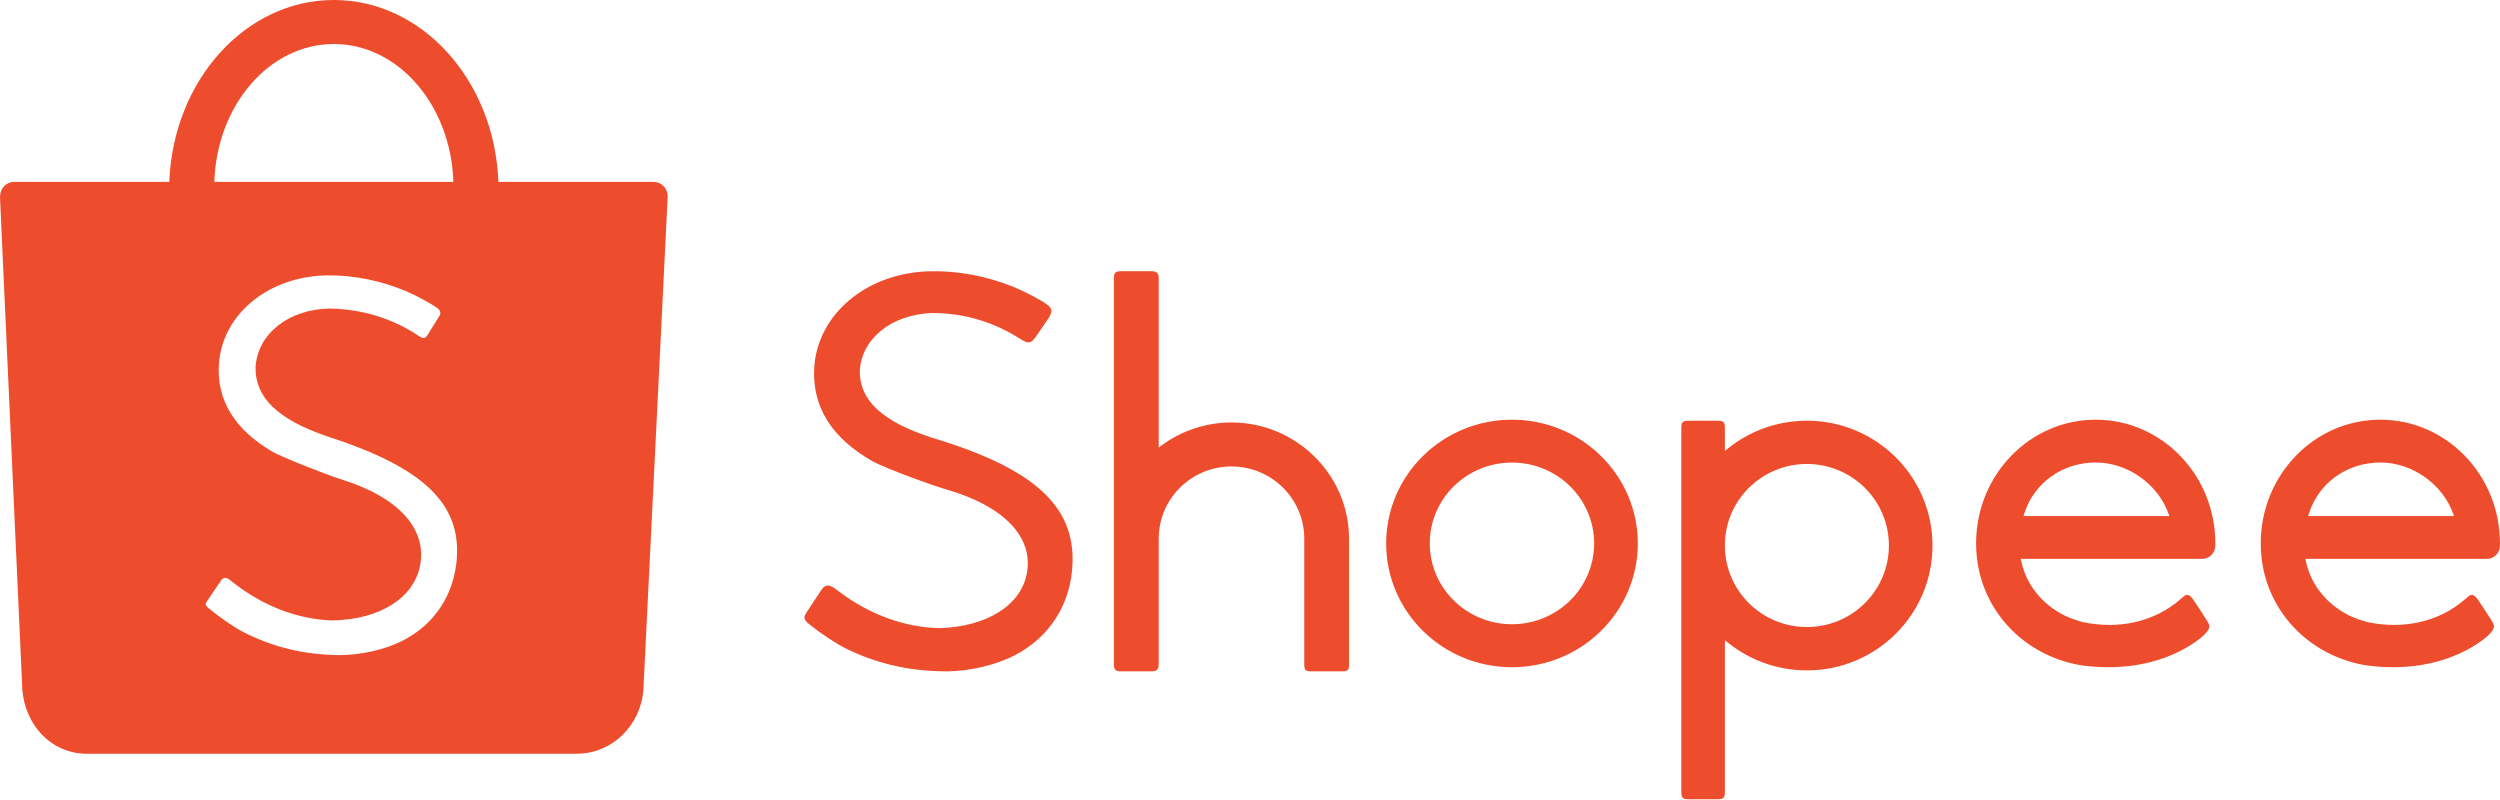
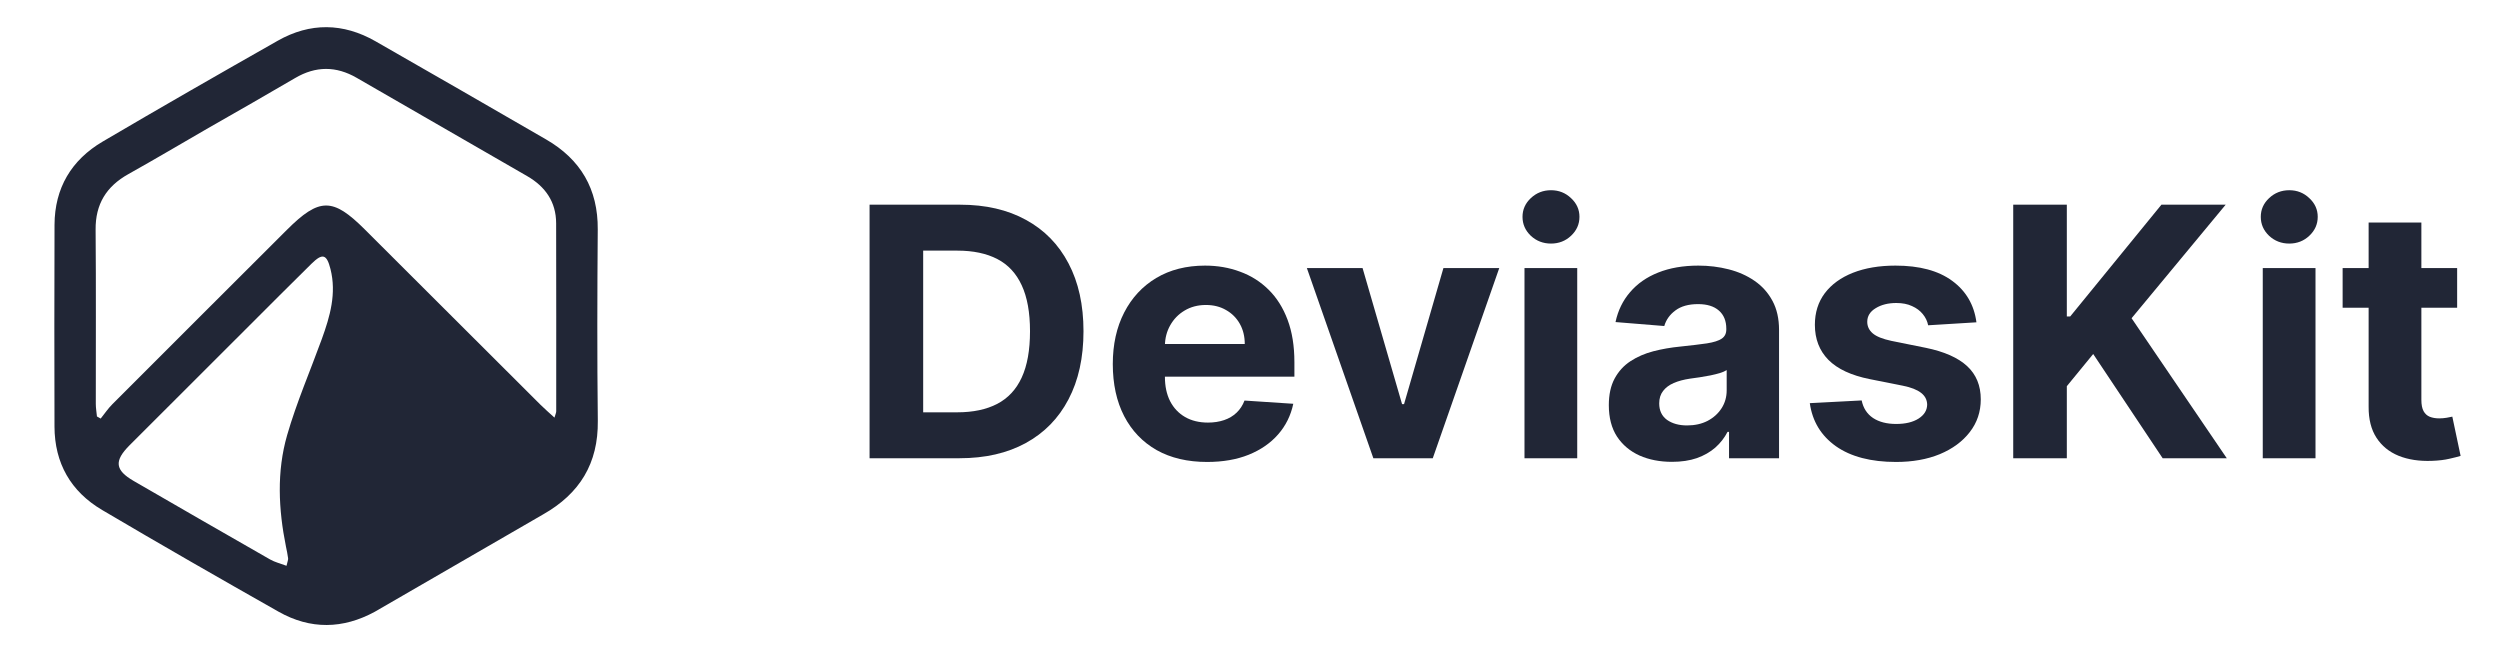
- <svg xmlns="http://www.w3.org/2000/svg" class="shopee-svg-icon _1ayx1Y XLYSy4 icon-shopee-logo" width="1000" height="319.701">
-   <g style="fill:#ee4d2d;fill-rule:evenodd">
-     <path d="M35.672 44.954c-.333 2.751-2 4.954-4.582 6.058-1.438.615-3.369.946-4.897.842-2.384-.091-4.624-.671-6.688-1.731-.738-.379-1.837-1.135-2.681-1.844-.214-.179-.239-.294-.098-.494.076-.115.217-.323.529-.779.452-.662.508-.745.559-.822.144-.222.379-.241.611-.059.024.019.024.019.043.033.038.029.038.029.128.099.091.071.144.112.166.129 2.227 1.744 4.82 2.75 7.438 2.85 3.642-.05 6.262-1.687 6.731-4.202.516-2.768-1.657-5.158-5.907-6.491-1.329-.417-4.69-1.762-5.309-2.125-2.909-1.707-4.27-3.943-4.076-6.705.296-3.828 3.85-6.684 8.341-6.703 2.008-.004 4.012.413 5.937 1.224.682.287 1.899.95 2.319 1.263.242.178.29.385.151.608-.077.13-.206.335-.475.763l-.003.005c-.355.564-.366.582-.448.714-.141.214-.306.234-.56.073-2.06-1.384-4.344-2.08-6.855-2.13-3.127.062-5.471 1.923-5.625 4.458-.041 2.29 1.676 3.961 5.386 5.236 7.53 2.42 10.411 5.256 9.869 9.729M26.373 5.427c4.902 0 8.898 4.652 9.085 10.476H17.288c.187-5.824 4.183-10.476 9.085-10.476M51.743 16.997c0-.605-.487-1.095-1.088-1.095H38.878c-.289-7.689-5.777-13.821-12.506-13.821-6.728 0-12.217 6.131-12.506 13.821l-11.794 0c-.591.011-1.067.497-1.067 1.095 0 .029.001.057.003.085h-.008l1.681 37.061c0.0.103.004.207.012.312.002.024.004.047.006.07l.004.078.004.004c.255 2.579 2.127 4.656 4.672 4.752l.006.006H44.796c.018 0.0.035 0.0.053 0.0.018 0 .035-0.0.053-0h.08l.002-.002c2.589-.071 4.687-2.177 4.908-4.788l.001-.001.002-.035c.002-.028.004-.055.006-.082.004-.066.007-.131.008-.196l1.834-37.208h-.001c.001-.019.002-.038.002-.057m124.722 24.155c.721-2.351 2.9-3.919 5.444-3.919 2.428 0 4.739 1.649 5.538 3.914l.055.156h-11.083zm13.503 3.406c.015.001.015.001.037.001.022-0.0.022-0.0.044-.001.531-.024.951-.477.951-1.027 0-.027-.001-.05-.003-.087 0-.007 0-.02 0-.064 0-5.193-4.071-9.401-9.091-9.401-5.02 0-9.091 4.208-9.091 9.401 0 .387.022.773.068 1.157l.003.02.014.101c.25 1.868 1.047 3.583 2.306 4.971-.001-.001.001.001.007.008 1.396 1.536 3.291 2.583 5.394 2.975l.028.005v-.003l.137.023c.07.012.144.024.243.039 2.767.333 5.221-.066 7.299-1.113.512-.258.972-.542 1.371-.843.128-.097.244-.19.343-.278.051-.045.092-.083.114-.105.469-.483.498-.654.215-1.095-.311-.496-.586-.918-.822-1.268-.082-.122-.154-.227-.214-.313-.033-.048-.033-.048-.054-.078-.008-.012-.008-.012-.014-.019l-.003-.004c-.256-.319-.432-.348-.716-.097-.03.027-.132.105-.15.125-1.999 1.775-4.73 2.347-7.456 1.776-.508-.136-.983-.309-1.42-.518-1.708-.857-2.918-2.383-3.268-4.149l-.028-.139zm-35.136-3.406c.721-2.351 2.9-3.919 5.444-3.919 2.428 0 4.739 1.649 5.538 3.914l.055.156h-11.083zm13.503 3.406c.015.001.015.001.037.001.022-0.0.022-0.0.044-.001.531-.024.951-.477.951-1.027 0-.027-.001-.05-.003-.087 0-.007 0-.02 0-.064 0-5.193-4.071-9.401-9.091-9.401-5.02 0-9.091 4.208-9.091 9.401 0 .387.023.773.068 1.157l.003.02.014.101c.25 1.868 1.047 3.583 2.306 4.971-.001-.001.001.001.007.008 1.396 1.536 3.291 2.583 5.394 2.975l.028.005v-.003l.137.023c.07.012.144.024.244.039 2.767.333 5.221-.066 7.299-1.113.512-.258.972-.542 1.371-.843.128-.097.244-.19.343-.278.051-.045.092-.083.114-.105.469-.483.498-.654.215-1.095-.311-.496-.586-.918-.822-1.268-.082-.122-.154-.227-.214-.313-.034-.048-.034-.048-.055-.078-.008-.012-.008-.012-.014-.019l-.002-.004c-.256-.319-.432-.348-.716-.097-.03.027-.132.105-.15.125-1.999 1.775-4.729 2.347-7.456 1.776-.508-.136-.983-.309-1.42-.518-1.708-.857-2.918-2.383-3.267-4.149l-.028-.139zm-30.013 5.178c-3.381 0-6.147-2.681-6.232-6.04v-.316c.084-3.354 2.85-6.035 6.232-6.035 3.442 0 6.233 2.774 6.233 6.196 0 3.422-2.791 6.196-6.233 6.196m.002-15.679c-2.218 0-4.337.755-6.04 2.141l-.194.157v-1.734c0-.462-.099-.564-.567-.564h-2.177c-.474 0-.568.094-.568.564v27.64c0 .454.106.564.568.564h2.177c.464 0 .567-.108.567-.564v-11.527l.194.157c1.703 1.386 3.822 2.141 6.04 2.141 5.271 0 9.545-4.248 9.545-9.488 0-5.24-4.273-9.488-9.545-9.488m-22.416 15.467c-3.449 0-6.246-2.75-6.246-6.143 0-3.393 2.797-6.143 6.246-6.143 3.449 0 6.245 2.75 6.245 6.143 0 3.393-2.796 6.143-6.245 6.143m.002-15.544c-5.282 0-9.563 4.211-9.563 9.406 0 5.194 4.281 9.406 9.563 9.406 5.282 0 9.562-4.212 9.562-9.406 0-5.195-4.281-9.406-9.562-9.406m-21.318.209c-1.928 0-3.794.62-5.342 1.766l-.188.139V23.257c0-.425-.14-.564-.565-.564h-2.278c-.46 0-.565.11-.565.564v29.283c0 .443.114.565.565.565h2.278c.423 0 .565-.146.565-.565v-9.565c.024-3.011 2.493-5.441 5.53-5.441 3.045 0 5.517 2.442 5.53 5.463v9.543c0 .484.081.565.565.565h2.273c.482 0 .565-.082.565-.565v-9.571c-.018-4.828-4.044-8.781-8.933-8.781M62.846 47.794l-.005.008c-.325.492-.461.699-.537.818-.256.381-.224.551.167.882.913.736 2.086 1.509 2.877 1.896 2.202 1.077 4.581 1.646 7.102 1.698 1.628.082 3.673-.305 5.196-.984 2.757-1.23 4.513-3.627 4.821-6.579.499-4.784-2.614-7.775-10.632-10.185l-.002-.001c-3.736-1.205-5.49-2.806-5.491-5.043.11-2.472 2.402-4.318 5.493-4.433 2.49.006 4.692.668 6.856 2.06.456.277.667.226.973-.172.035-.059.133-.201.543-.79l.001-.002c.383-.55.509-.734.54-.788.258-.486.221-.674-.245-1.005-.459-.329-1.754-1.002-2.494-1.298-2.058-.821-4.186-1.22-6.304-1.179-4.82.105-8.579 3.239-8.827 7.352-.157 2.97 1.35 5.359 4.5 7.125.883.466 4.112 1.687 5.618 2.128 4.285 1.255 6.519 3.563 6.057 6.286-.419 2.474-3.012 4.12-6.65 4.233-2.638-.055-5.296-1.022-7.604-2.756-.012-.008-.07-.052-.178-.132-.152-.113-.152-.113-.174-.13-.471-.325-.747-.298-1.035.13-.035.053-.392.596-.568.863" style="fill:#ee4d2d" transform="matrix(5.26316 0 0 5.26316 -5.262926 -10.95734)" />
-   </g>
+ <svg xmlns="http://www.w3.org/2000/svg" width="230" height="60" viewBox="0 0 230 60" fill="none">
+   <path d="M88.269 42.158H80V18.832H88.337C90.683 18.832 92.703 19.299 94.396 20.233C96.09 21.16 97.392 22.492 98.303 24.231C99.222 25.97 99.681 28.05 99.681 30.473C99.681 32.902 99.222 34.99 98.303 36.737C97.392 38.483 96.082 39.823 94.374 40.757C92.673 41.691 90.638 42.158 88.269 42.158ZM84.932 37.933H88.064C89.522 37.933 90.748 37.675 91.743 37.158C92.745 36.634 93.496 35.826 93.998 34.732C94.507 33.631 94.761 32.211 94.761 30.473C94.761 28.749 94.507 27.34 93.998 26.247C93.496 25.154 92.749 24.349 91.754 23.832C90.759 23.316 89.533 23.058 88.075 23.058H84.932V37.933Z" fill="#212636" />
+   <path d="M111.055 42.5C109.256 42.5 107.707 42.136 106.408 41.407C105.118 40.67 104.123 39.63 103.424 38.286C102.726 36.934 102.377 35.336 102.377 33.491C102.377 31.691 102.726 30.112 103.424 28.753C104.123 27.394 105.106 26.335 106.374 25.575C107.65 24.816 109.146 24.436 110.862 24.436C112.016 24.436 113.09 24.622 114.085 24.994C115.087 25.359 115.96 25.909 116.705 26.646C117.456 27.382 118.041 28.309 118.459 29.425C118.876 30.534 119.085 31.832 119.085 33.32V34.653H104.313V31.646H114.518C114.518 30.947 114.366 30.329 114.062 29.789C113.758 29.25 113.337 28.829 112.798 28.525C112.266 28.214 111.648 28.058 110.941 28.058C110.205 28.058 109.552 28.229 108.982 28.571C108.421 28.905 107.98 29.357 107.661 29.926C107.342 30.488 107.179 31.114 107.172 31.805V34.664C107.172 35.53 107.331 36.278 107.65 36.908C107.976 37.538 108.436 38.024 109.028 38.366C109.62 38.707 110.323 38.878 111.135 38.878C111.674 38.878 112.168 38.802 112.616 38.65C113.064 38.499 113.447 38.271 113.766 37.967C114.085 37.663 114.328 37.291 114.495 36.851L118.982 37.147C118.755 38.225 118.288 39.167 117.582 39.972C116.883 40.769 115.979 41.392 114.871 41.84C113.77 42.28 112.498 42.5 111.055 42.5Z" fill="#212636" />
+   <path d="M137.931 24.664L131.815 42.158H126.348L120.232 24.664H125.357L128.99 37.181H129.172L132.794 24.664H137.931Z" fill="#212636" />
+   <path d="M140.253 42.158V24.664H145.105V42.158H140.253ZM142.691 22.409C141.969 22.409 141.351 22.17 140.834 21.691C140.326 21.205 140.071 20.625 140.071 19.949C140.071 19.28 140.326 18.707 140.834 18.229C141.351 17.743 141.969 17.5 142.691 17.5C143.412 17.5 144.027 17.743 144.536 18.229C145.052 18.707 145.31 19.28 145.31 19.949C145.31 20.625 145.052 21.205 144.536 21.691C144.027 22.17 143.412 22.409 142.691 22.409Z" fill="#212636" />
+   <path d="M153.82 42.489C152.704 42.489 151.709 42.295 150.836 41.908C149.963 41.513 149.272 40.932 148.764 40.165C148.262 39.391 148.012 38.426 148.012 37.272C148.012 36.3 148.19 35.484 148.547 34.824C148.904 34.163 149.39 33.631 150.005 33.229C150.62 32.827 151.318 32.523 152.1 32.318C152.89 32.113 153.718 31.969 154.583 31.885C155.601 31.779 156.421 31.68 157.044 31.589C157.666 31.49 158.118 31.346 158.399 31.156C158.68 30.966 158.82 30.685 158.82 30.313V30.245C158.82 29.524 158.592 28.966 158.137 28.571C157.689 28.176 157.051 27.978 156.223 27.978C155.35 27.978 154.655 28.172 154.139 28.559C153.623 28.939 153.281 29.417 153.114 29.994L148.627 29.63C148.854 28.567 149.302 27.648 149.971 26.874C150.639 26.092 151.501 25.492 152.556 25.074C153.619 24.649 154.849 24.436 156.246 24.436C157.218 24.436 158.148 24.55 159.037 24.778C159.933 25.006 160.726 25.359 161.417 25.837C162.116 26.316 162.666 26.931 163.069 27.682C163.471 28.426 163.672 29.319 163.672 30.359V42.158H159.071V39.732H158.934C158.653 40.279 158.277 40.761 157.807 41.179C157.336 41.589 156.77 41.912 156.11 42.147C155.449 42.375 154.686 42.489 153.82 42.489ZM155.21 39.14C155.924 39.14 156.554 39 157.1 38.719C157.647 38.43 158.076 38.043 158.387 37.557C158.699 37.071 158.855 36.521 158.855 35.906V34.049C158.703 34.148 158.494 34.239 158.228 34.322C157.97 34.398 157.678 34.471 157.351 34.539C157.025 34.6 156.698 34.657 156.372 34.71C156.045 34.755 155.749 34.797 155.483 34.835C154.914 34.919 154.416 35.051 153.991 35.234C153.566 35.416 153.236 35.663 153 35.974C152.765 36.278 152.647 36.657 152.647 37.113C152.647 37.773 152.887 38.278 153.365 38.628C153.851 38.969 154.466 39.14 155.21 39.14Z" fill="#212636" />
+   <path d="M181.832 29.653L177.39 29.926C177.314 29.546 177.151 29.205 176.9 28.901C176.65 28.59 176.32 28.343 175.91 28.161C175.507 27.971 175.025 27.876 174.463 27.876C173.711 27.876 173.077 28.035 172.561 28.354C172.045 28.666 171.787 29.083 171.787 29.607C171.787 30.025 171.954 30.378 172.288 30.666C172.622 30.955 173.195 31.187 174.008 31.361L177.174 31.999C178.875 32.348 180.143 32.91 180.978 33.685C181.813 34.459 182.231 35.477 182.231 36.737C182.231 37.884 181.893 38.89 181.217 39.755C180.549 40.621 179.63 41.297 178.461 41.783C177.299 42.261 175.959 42.5 174.44 42.5C172.124 42.5 170.279 42.018 168.905 41.054C167.538 40.082 166.737 38.761 166.502 37.09L171.274 36.84C171.418 37.546 171.768 38.085 172.322 38.457C172.876 38.821 173.586 39.004 174.452 39.004C175.302 39.004 175.986 38.84 176.502 38.514C177.026 38.18 177.291 37.751 177.299 37.227C177.291 36.786 177.105 36.426 176.741 36.145C176.377 35.856 175.815 35.636 175.055 35.484L172.026 34.881C170.317 34.539 169.045 33.947 168.21 33.104C167.383 32.261 166.969 31.187 166.969 29.881C166.969 28.757 167.273 27.789 167.88 26.976C168.495 26.164 169.357 25.537 170.465 25.097C171.582 24.657 172.888 24.436 174.383 24.436C176.593 24.436 178.332 24.903 179.6 25.837C180.875 26.771 181.62 28.043 181.832 29.653Z" fill="#212636" />
+   <path d="M185.216 42.158V18.832H190.148V29.117H190.456L198.85 18.832H204.761L196.105 29.277L204.863 42.158H198.964L192.574 32.568L190.148 35.529V42.158H185.216Z" fill="#212636" />
+   <path d="M208.174 42.158V24.664H213.026V42.158H208.174ZM210.611 22.409C209.89 22.409 209.271 22.17 208.755 21.691C208.246 21.205 207.992 20.625 207.992 19.949C207.992 19.28 208.246 18.707 208.755 18.229C209.271 17.743 209.89 17.5 210.611 17.5C211.333 17.5 211.948 17.743 212.456 18.229C212.973 18.707 213.231 19.28 213.231 19.949C213.231 20.625 212.973 21.205 212.456 21.691C211.948 22.17 211.333 22.409 210.611 22.409Z" fill="#212636" />
+   <path d="M226.057 24.664V28.309H215.522V24.664H226.057ZM217.914 20.473H222.766V36.782C222.766 37.23 222.834 37.58 222.971 37.83C223.108 38.073 223.297 38.244 223.54 38.343C223.791 38.441 224.08 38.491 224.406 38.491C224.634 38.491 224.862 38.472 225.089 38.434C225.317 38.389 225.492 38.354 225.613 38.331L226.376 41.942C226.133 42.018 225.792 42.105 225.352 42.204C224.911 42.31 224.376 42.375 223.745 42.398C222.576 42.443 221.551 42.288 220.67 41.931C219.797 41.574 219.117 41.019 218.632 40.268C218.146 39.516 217.907 38.567 217.914 37.42V20.473Z" fill="#212636" />
+   <path d="M49.976 47.319C48.691 48.053 34.492 56.276 34.492 56.276C31.551 57.88 28.559 57.935 25.628 56.276C20.193 53.199 14.773 50.094 9.395 46.919C6.514 45.219 5.02 42.611 5.013 39.235C4.999 33.05 4.992 26.864 5.016 20.679C5.03 17.302 6.567 14.719 9.45 13.023C14.788 9.884 20.162 6.804 25.549 3.749C28.529 2.058 31.568 2.094 34.547 3.797C39.787 6.793 45.018 9.806 50.242 12.829C53.419 14.667 55.021 17.394 54.993 21.106C54.948 26.977 54.931 32.849 54.999 38.719C55.045 42.634 53.334 45.412 49.976 47.319ZM19.174 11.773C16.72 13.191 14.281 14.636 11.807 16.02C9.788 17.149 8.775 18.777 8.796 21.128C8.843 26.474 8.808 31.821 8.814 37.168C8.815 37.55 8.883 37.932 8.919 38.314C9.034 38.378 9.149 38.443 9.263 38.508C9.621 38.063 9.942 37.582 10.343 37.181C15.683 31.833 21.034 26.497 26.382 21.158C29.374 18.172 30.61 18.163 33.557 21.104C38.943 26.48 44.328 31.857 49.718 37.23C50.107 37.618 50.527 37.977 51.011 38.422C51.098 38.115 51.172 37.977 51.172 37.839C51.175 32.073 51.178 26.307 51.165 20.541C51.161 18.569 50.165 17.165 48.504 16.205C43.279 13.183 38.043 10.181 32.817 7.161C30.917 6.063 29.05 6.065 27.152 7.18C24.573 8.695 21.972 10.174 19.174 11.773ZM22.6 30.295C19.041 33.849 15.477 37.4 11.924 40.961C10.478 42.41 10.577 43.253 12.31 44.255C16.483 46.67 20.66 49.078 24.847 51.469C25.294 51.724 25.816 51.847 26.359 52.053C26.447 51.66 26.523 51.507 26.506 51.364C26.462 51.002 26.38 50.645 26.308 50.286C25.617 46.858 25.447 43.39 26.418 40.026C27.285 37.024 28.538 34.135 29.607 31.191C30.363 29.108 30.971 26.995 30.405 24.754C30.058 23.378 29.672 23.268 28.662 24.259C26.68 26.204 24.725 28.177 22.6 30.295Z" fill="#212636" />
</svg>
